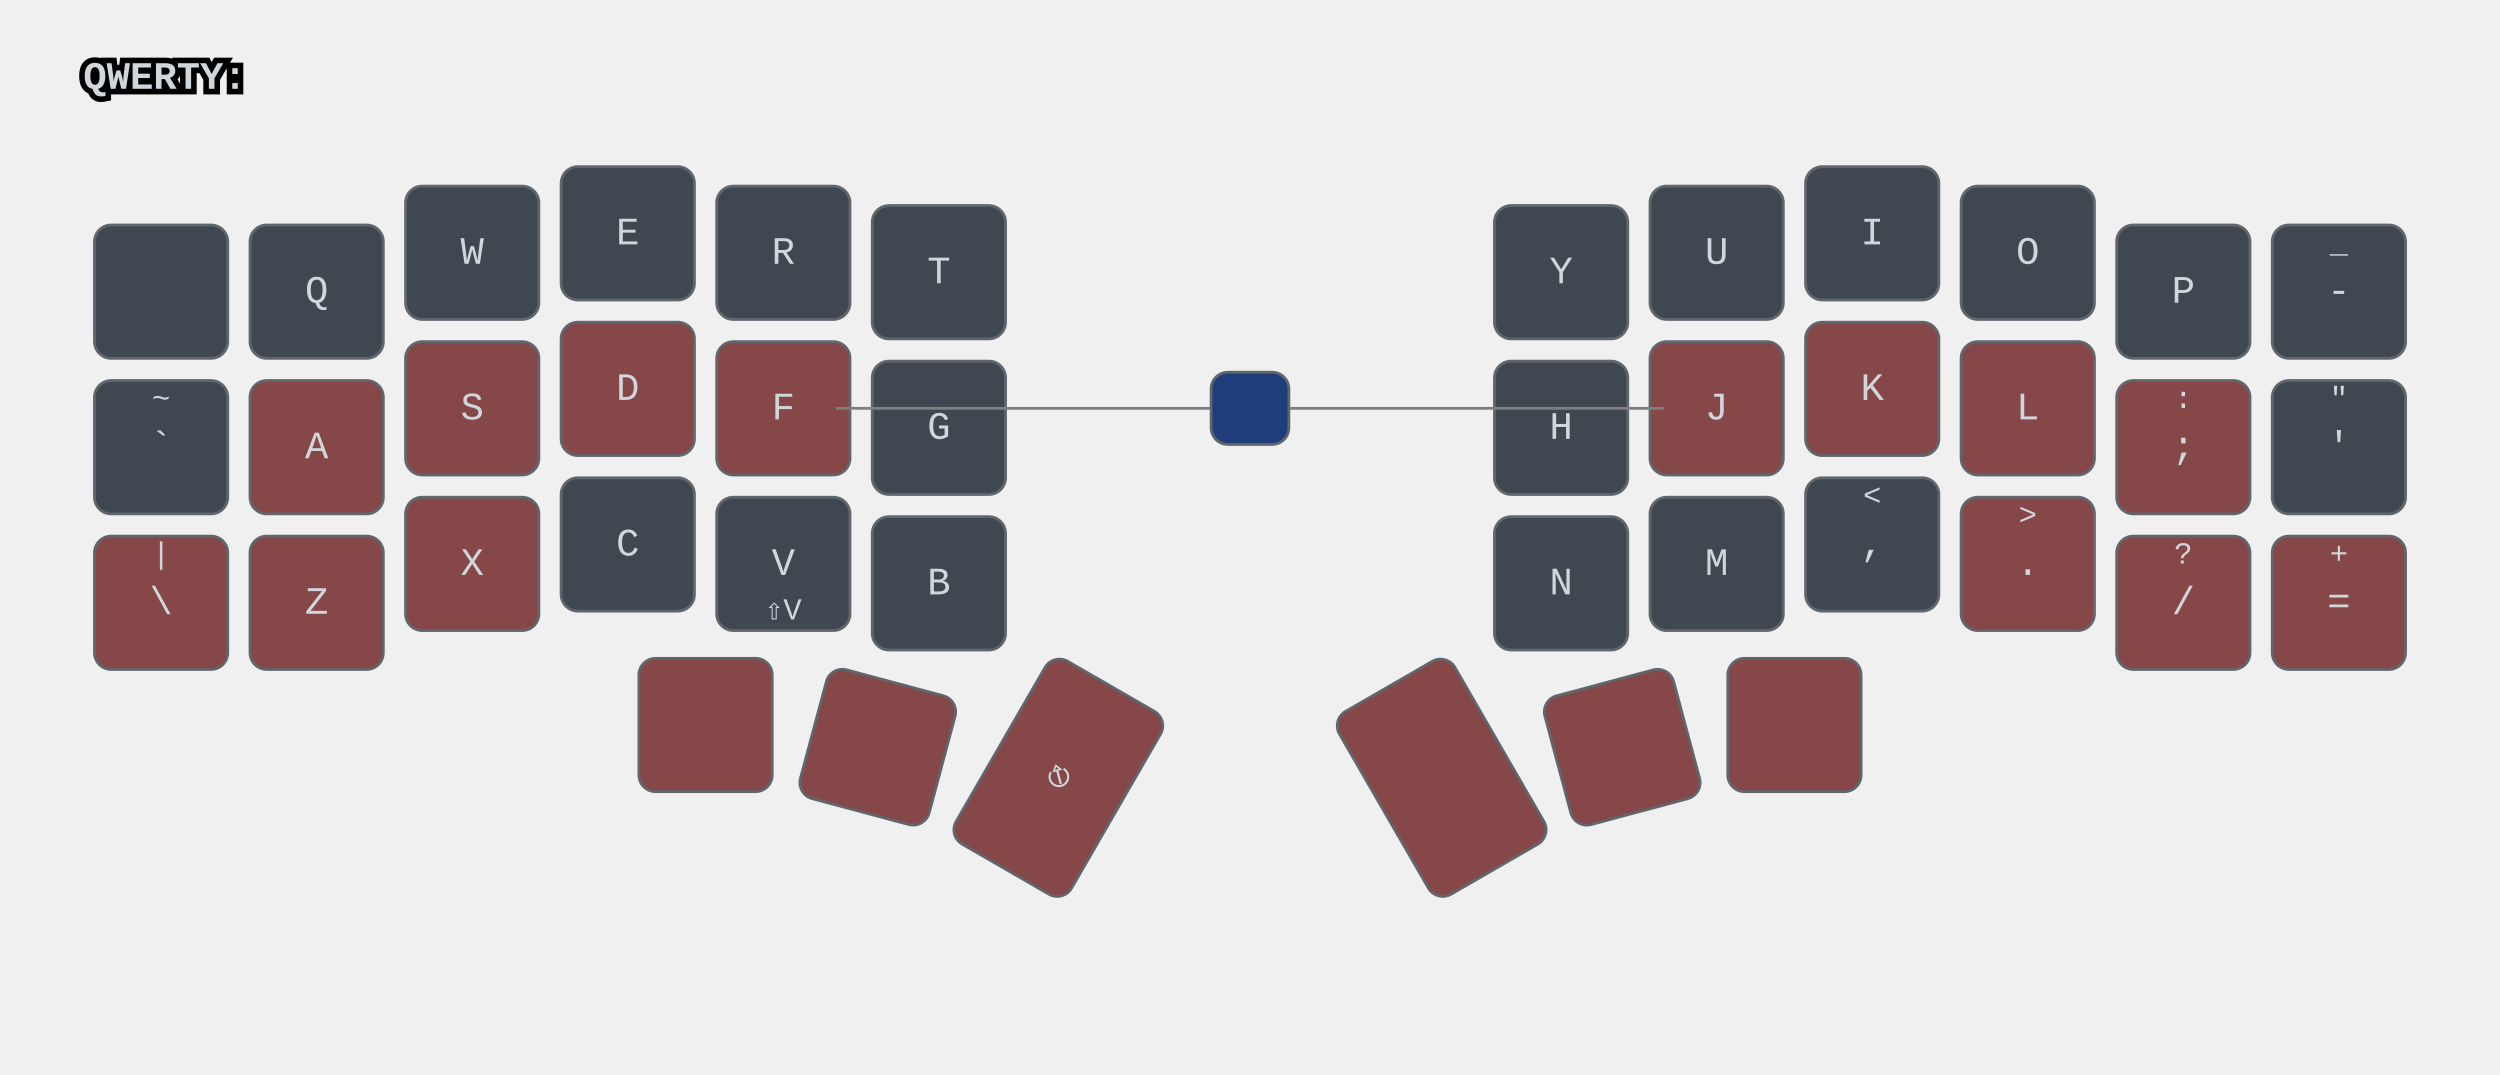
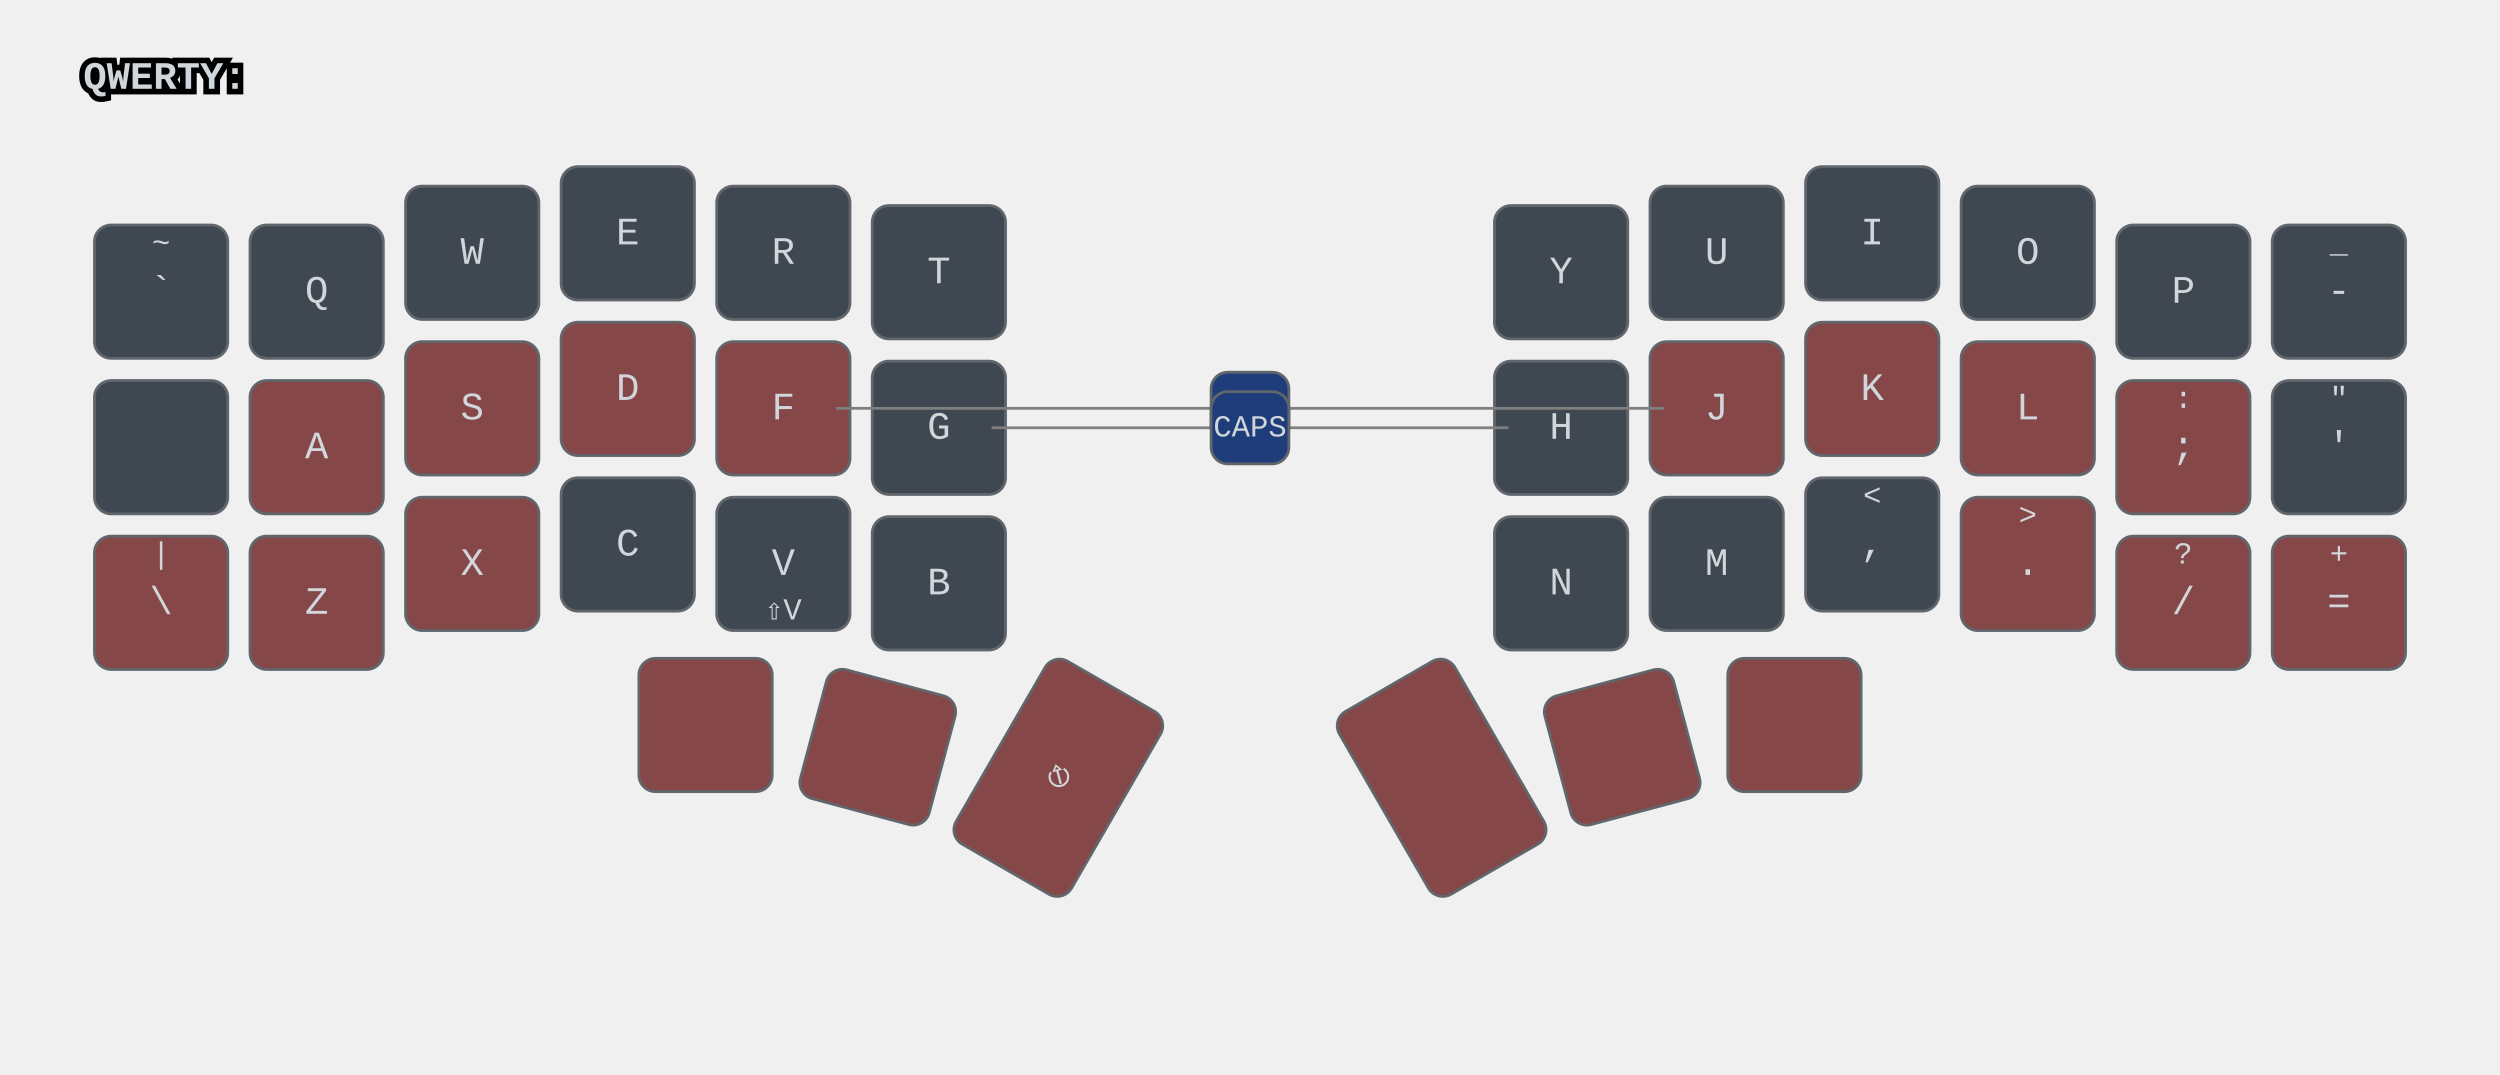
<svg xmlns="http://www.w3.org/2000/svg" xmlns:xlink="http://www.w3.org/1999/xlink" width="900" height="387" viewBox="0 0 900 387" class="keymap">
  <defs>/* start glyphs */
<svg id="mdi:apple-keyboard-caps">
      <svg id="mdi-apple-keyboard-caps" viewBox="0 0 24 24">
        <path d="M15,14V8H17.17L12,2.83L6.83,8H9V14H15M12,0L22,10H17V16H7V10H2L12,0M7,18H17V24H7V18M15,20H9V22H15V20Z" />
      </svg>
    </svg>
    <svg id="mdi:apple-keyboard-command">
      <svg id="mdi-apple-keyboard-command" viewBox="0 0 24 24">
        <path d="M6,2A4,4 0 0,1 10,6V8H14V6A4,4 0 0,1 18,2A4,4 0 0,1 22,6A4,4 0 0,1 18,10H16V14H18A4,4 0 0,1 22,18A4,4 0 0,1 18,22A4,4 0 0,1 14,18V16H10V18A4,4 0 0,1 6,22A4,4 0 0,1 2,18A4,4 0 0,1 6,14H8V10H6A4,4 0 0,1 2,6A4,4 0 0,1 6,2M16,18A2,2 0 0,0 18,20A2,2 0 0,0 20,18A2,2 0 0,0 18,16H16V18M14,10H10V14H14V10M6,16A2,2 0 0,0 4,18A2,2 0 0,0 6,20A2,2 0 0,0 8,18V16H6M8,6A2,2 0 0,0 6,4A2,2 0 0,0 4,6A2,2 0 0,0 6,8H8V6M18,8A2,2 0 0,0 20,6A2,2 0 0,0 18,4A2,2 0 0,0 16,6V8H18Z" />
      </svg>
    </svg>
    <svg id="mdi:apple-keyboard-control">
      <svg id="mdi-apple-keyboard-control" viewBox="0 0 24 24">
        <path d="M19.78,11.78L18.36,13.19L12,6.83L5.64,13.19L4.22,11.78L12,4L19.78,11.78Z" />
      </svg>
    </svg>
    <svg id="mdi:apple-keyboard-option">
      <svg id="mdi-apple-keyboard-option" viewBox="0 0 24 24">
        <path d="M3,4H9.11L16.15,18H21V20H14.88L7.84,6H3V4M14,4H21V6H14V4Z" />
      </svg>
    </svg>
    <svg id="mdi:apple-keyboard-shift">
      <svg id="mdi-apple-keyboard-shift" viewBox="0 0 24 24">
        <path d="M15,18V12H17.17L12,6.83L6.83,12H9V18H15M12,4L22,14H17V20H7V14H2L12,4Z" />
      </svg>
    </svg>
    <svg id="mdi:backspace">
      <svg id="mdi-backspace" viewBox="0 0 24 24">
        <path d="M22,3H7C6.31,3 5.77,3.35 5.41,3.88L0,12L5.41,20.11C5.77,20.64 6.31,21 7,21H22A2,2 0 0,0 24,19V5A2,2 0 0,0 22,3M19,15.59L17.59,17L14,13.41L10.41,17L9,15.59L12.59,12L9,8.41L10.41,7L14,10.59L17.59,7L19,8.41L15.41,12" />
      </svg>
    </svg>
    <svg id="mdi:backspace-reverse">
      <svg id="mdi-backspace-reverse" viewBox="0 0 24 24">
        <path d="M2,21H17C17.7,21 18.2,20.6 18.6,20.1L24,12L18.6,3.9C18.2,3.4 17.7,3 17,3H2A2,2 0 0,0 0,5V19A2,2 0 0,0 2,21M5,8.4L6.4,7L10,10.6L13.6,7L15,8.4L11.4,12L15,15.6L13.6,17L10,13.4L6.4,17L5,15.6L8.6,12" />
      </svg>
    </svg>
    <svg id="mdi:bluetooth-connect">
      <svg id="mdi-bluetooth-connect" viewBox="0 0 24 24">
        <path d="M19,10L17,12L19,14L21,12M14.88,16.29L13,18.17V14.41M13,5.83L14.88,7.71L13,9.58M17.71,7.71L12,2H11V9.58L6.41,5L5,6.41L10.59,12L5,17.58L6.41,19L11,14.41V22H12L17.71,16.29L13.41,12M7,12L5,10L3,12L5,14L7,12Z" />
      </svg>
    </svg>
    <svg id="mdi:bluetooth-off">
      <svg id="mdi-bluetooth-off" viewBox="0 0 24 24">
        <path d="M13,5.83L14.88,7.71L13.28,9.31L14.69,10.72L17.71,7.7L12,2H11V7.03L13,9.03M5.41,4L4,5.41L10.59,12L5,17.59L6.41,19L11,14.41V22H12L16.29,17.71L18.59,20L20,18.59M13,18.17V14.41L14.88,16.29" />
      </svg>
    </svg>
    <svg id="mdi:brightness-5">
      <svg id="mdi-brightness-5" viewBox="0 0 24 24">
        <path d="M12,18A6,6 0 0,1 6,12A6,6 0 0,1 12,6A6,6 0 0,1 18,12A6,6 0 0,1 12,18M20,15.31L23.31,12L20,8.69V4H15.31L12,0.69L8.69,4H4V8.69L0.69,12L4,15.31V20H8.69L12,23.31L15.31,20H20V15.31Z" />
      </svg>
    </svg>
    <svg id="mdi:brightness-7">
      <svg id="mdi-brightness-7" viewBox="0 0 24 24">
        <path d="M12,8A4,4 0 0,0 8,12A4,4 0 0,0 12,16A4,4 0 0,0 16,12A4,4 0 0,0 12,8M12,18A6,6 0 0,1 6,12A6,6 0 0,1 12,6A6,6 0 0,1 18,12A6,6 0 0,1 12,18M20,8.69V4H15.31L12,0.69L8.69,4H4V8.69L0.69,12L4,15.31V20H8.69L12,23.31L15.31,20H20V15.31L23.31,12L20,8.69Z" />
      </svg>
    </svg>
    <svg id="mdi:code-block-tags">
      <svg id="mdi-code-block-tags" viewBox="0 0 24 24">
        <path d="M5.59 3.41L7 4.82L3.82 8L7 11.18L5.59 12.6L1 8L5.59 3.41M11.41 3.41L16 8L11.41 12.6L10 11.18L13.18 8L10 4.82L11.41 3.41M22 6V18C22 19.11 21.11 20 20 20H4C2.9 20 2 19.11 2 18V14H4V18H20V6H17.03V4H20C21.11 4 22 4.89 22 6Z" />
      </svg>
    </svg>
    <svg id="mdi:content-copy">
      <svg id="mdi-content-copy" viewBox="0 0 24 24">
        <path d="M19,21H8V7H19M19,5H8A2,2 0 0,0 6,7V21A2,2 0 0,0 8,23H19A2,2 0 0,0 21,21V7A2,2 0 0,0 19,5M16,1H4A2,2 0 0,0 2,3V17H4V3H16V1Z" />
      </svg>
    </svg>
    <svg id="mdi:content-cut">
      <svg id="mdi-content-cut" viewBox="0 0 24 24">
        <path d="M19,3L13,9L15,11L22,4V3M12,12.5A0.5,0.5 0 0,1 11.5,12A0.5,0.5 0 0,1 12,11.5A0.5,0.5 0 0,1 12.5,12A0.5,0.5 0 0,1 12,12.5M6,20A2,2 0 0,1 4,18C4,16.89 4.9,16 6,16A2,2 0 0,1 8,18C8,19.11 7.1,20 6,20M6,8A2,2 0 0,1 4,6C4,4.89 4.9,4 6,4A2,2 0 0,1 8,6C8,7.11 7.1,8 6,8M9.64,7.64C9.87,7.14 10,6.59 10,6A4,4 0 0,0 6,2A4,4 0 0,0 2,6A4,4 0 0,0 6,10C6.59,10 7.14,9.87 7.64,9.64L10,12L7.64,14.36C7.14,14.13 6.59,14 6,14A4,4 0 0,0 2,18A4,4 0 0,0 6,22A4,4 0 0,0 10,18C10,17.41 9.87,16.86 9.64,16.36L12,14L19,21H22V20L9.64,7.64Z" />
      </svg>
    </svg>
    <svg id="mdi:content-paste">
      <svg id="mdi-content-paste" viewBox="0 0 24 24">
        <path d="M19,20H5V4H7V7H17V4H19M12,2A1,1 0 0,1 13,3A1,1 0 0,1 12,4A1,1 0 0,1 11,3A1,1 0 0,1 12,2M19,2H14.82C14.4,0.84 13.3,0 12,0C10.7,0 9.6,0.84 9.18,2H5A2,2 0 0,0 3,4V20A2,2 0 0,0 5,22H19A2,2 0 0,0 21,20V4A2,2 0 0,0 19,2Z" />
      </svg>
    </svg>
    <svg id="mdi:dock-window">
      <svg id="mdi-dock-window" viewBox="0 0 24 24">
        <path d="M18 18V20H4A2 2 0 0 1 2 18V8H4V18M22 6V14A2 2 0 0 1 20 16H8A2 2 0 0 1 6 14V6A2 2 0 0 1 8 4H20A2 2 0 0 1 22 6M20 6H8V14H20Z" />
      </svg>
    </svg>
    <svg id="mdi:folder-search-outline">
      <svg id="mdi-folder-search-outline" viewBox="0 0 24 24">
        <path d="M16.5,12C19,12 21,14 21,16.5C21,17.38 20.75,18.21 20.31,18.9L23.39,22L22,23.39L18.88,20.32C18.19,20.75 17.37,21 16.5,21C14,21 12,19 12,16.5C12,14 14,12 16.5,12M16.5,14A2.5,2.5 0 0,0 14,16.5A2.5,2.5 0 0,0 16.5,19A2.5,2.5 0 0,0 19,16.5A2.5,2.5 0 0,0 16.5,14M19,8H3V18H10.17C10.34,18.72 10.63,19.39 11,20H3C1.89,20 1,19.1 1,18V6C1,4.89 1.89,4 3,4H9L11,6H19A2,2 0 0,1 21,8V11.81C20.42,11.26 19.75,10.81 19,10.5V8Z" />
      </svg>
    </svg>
    <svg id="mdi:format-letter-ends-with">
      <svg id="mdi-format-letter-ends-with" viewBox="0 0 24 24">
        <path d="M11.14 4L6.43 16H8.36L9.32 13.43H14.67L15.64 16H17.57L12.86 4M12 6.29L14.03 11.71H9.96M20 14V18H2V20H22V14Z" />
      </svg>
    </svg>
    <svg id="mdi:format-letter-starts-with">
      <svg id="mdi-format-letter-starts-with" viewBox="0 0 24 24">
        <path d="M11.14 4L6.43 16H8.36L9.32 13.43H14.67L15.64 16H17.57L12.86 4M12 6.29L14.03 11.71H9.96M4 18V15H2V20H22V18Z" />
      </svg>
    </svg>
    <svg id="mdi:format-pilcrow-arrow-left">
      <svg id="mdi-format-pilcrow-arrow-left" viewBox="0 0 24 24">
        <path d="M8,17V14L4,18L8,22V19H20V17M10,10V15H12V4H14V15H16V4H18V2H10A4,4 0 0,0 6,6A4,4 0 0,0 10,10Z" />
      </svg>
    </svg>
    <svg id="mdi:format-pilcrow-arrow-right">
      <svg id="mdi-format-pilcrow-arrow-right" viewBox="0 0 24 24">
        <path d="M21,18L17,14V17H5V19H17V22M9,10V15H11V4H13V15H15V4H17V2H9A4,4 0 0,0 5,6A4,4 0 0,0 9,10Z" />
      </svg>
    </svg>
    <svg id="mdi:keyboard-return">
      <svg id="mdi-keyboard-return" viewBox="0 0 24 24">
        <path d="M19,7V11H5.83L9.41,7.41L8,6L2,12L8,18L9.41,16.58L5.83,13H21V7H19Z" />
      </svg>
    </svg>
    <svg id="mdi:keyboard-space">
      <svg id="mdi-keyboard-space" viewBox="0 0 24 24">
        <path d="M3 15H5V19H19V15H21V19C21 20.1 20.1 21 19 21H5C3.9 21 3 20.1 3 19V15Z" />
      </svg>
    </svg>
    <svg id="mdi:keyboard-tab">
      <svg id="mdi-keyboard-tab" viewBox="0 0 24 24">
        <path d="M20,18H22V6H20M11.59,7.41L15.17,11H1V13H15.17L11.59,16.58L13,18L19,12L13,6L11.59,7.41Z" />
      </svg>
    </svg>
    <svg id="mdi:keyboard-variant">
      <svg id="mdi-keyboard-variant" viewBox="0 0 24 24">
        <path d="M6,16H18V18H6V16M6,13V15H2V13H6M7,15V13H10V15H7M11,15V13H13V15H11M14,15V13H17V15H14M18,15V13H22V15H18M2,10H5V12H2V10M19,12V10H22V12H19M18,12H16V10H18V12M8,12H6V10H8V12M12,12H9V10H12V12M15,12H13V10H15V12M2,9V7H4V9H2M5,9V7H7V9H5M8,9V7H10V9H8M11,9V7H13V9H11M14,9V7H16V9H14M17,9V7H22V9H17Z" />
      </svg>
    </svg>
    <svg id="mdi:lightbulb-on-20">
      <svg id="mdi-lightbulb-on-20" viewBox="0 0 24 24">
        <path d="M1 11H4V13H1V11M4.9 3.5L3.5 4.9L5.6 7L7 5.6L4.9 3.5M13 1H11V4H13V1M20 11V13H23V11H20M10 22C10 22.6 10.4 23 11 23H13C13.6 23 14 22.6 14 22V21H10V22M19.1 3.5L17 5.6L18.4 7L20.5 4.9L19.1 3.5M18 12C18 14.2 16.8 16.2 15 17.2V19C15 19.6 14.6 20 14 20H10C9.4 20 9 19.6 9 19V17.2C7.2 16.2 6 14.2 6 12C6 8.7 8.7 6 12 6S18 8.7 18 12M16 12C16 9.79 14.21 8 12 8S8 9.79 8 12 9.79 16 12 16 16 14.21 16 12Z" />
      </svg>
    </svg>
    <svg id="mdi:lightbulb-on-90">
      <svg id="mdi-lightbulb-on-90" viewBox="0 0 24 24">
        <path d="M7 5.6L5.6 7L3.5 4.9L4.9 3.5L7 5.6M10 22C10 22.6 10.4 23 11 23H13C13.6 23 14 22.6 14 22V21H10V22M1 13H4V11H1V13M13 1H11V4H13V1M20 11V13H23V11H20M19.1 3.5L17 5.6L18.4 7L20.5 4.9L19.1 3.5M18 12C18 14.2 16.8 16.2 15 17.2V19C15 19.6 14.6 20 14 20H10C9.4 20 9 19.6 9 19V17.2C7.2 16.2 6 14.2 6 12C6 8.7 8.7 6 12 6S18 8.7 18 12M12 8C11 8 10.09 8.38 9.39 9H14.61C13.91 8.38 13 8 12 8Z" />
      </svg>
    </svg>
    <svg id="mdi:lock-outline">
      <svg id="mdi-lock-outline" viewBox="0 0 24 24">
        <path d="M12,17C10.89,17 10,16.1 10,15C10,13.89 10.89,13 12,13A2,2 0 0,1 14,15A2,2 0 0,1 12,17M18,20V10H6V20H18M18,8A2,2 0 0,1 20,10V20A2,2 0 0,1 18,22H6C4.89,22 4,21.1 4,20V10C4,8.89 4.89,8 6,8H7V6A5,5 0 0,1 12,1A5,5 0 0,1 17,6V8H18M12,3A3,3 0 0,0 9,6V8H15V6A3,3 0 0,0 12,3Z" />
      </svg>
    </svg>
    <svg id="mdi:mouse">
      <svg id="mdi-mouse" viewBox="0 0 24 24">
        <path d="M11,1.07C7.05,1.56 4,4.92 4,9H11M4,15A8,8 0 0,0 12,23A8,8 0 0,0 20,15V11H4M13,1.07V9H20C20,4.92 16.94,1.56 13,1.07Z" />
      </svg>
    </svg>
    <svg id="mdi:mouse-left-click-outline">
      <svg id="mdi-mouse-left-click-outline" viewBox="0 0 24 24">
        <path d="M13 9V1.07C13.7 1.16 14.37 1.33 15 1.59C17.33 2.53 19.11 4.53 19.75 7C19.91 7.64 20 8.31 20 9H13M17.66 7C17.18 5.65 16.23 4.5 15 3.81V7H17.66M6 15V13H18V15C18 16.59 17.37 18.12 16.24 19.24C15.12 20.37 13.59 21 12 21C10.41 21 8.88 20.37 7.76 19.24C6.63 18.12 6 16.59 6 15M4 15C4 17.12 4.84 19.16 6.34 20.66C7.84 22.16 9.88 23 12 23C14.12 23 16.16 22.16 17.66 20.66C19.16 19.16 20 17.12 20 15V11H4V15M11 9V1.07C7.06 1.56 4 4.92 4 9H11Z" />
      </svg>
    </svg>
    <svg id="mdi:mouse-right-click-outline">
      <svg id="mdi-mouse-right-click-outline" viewBox="0 0 24 24">
        <path d="M13 9V1.07C16.94 1.56 20 4.92 20 9H13M11 9V1.07C10.3 1.16 9.63 1.33 9 1.59C6.67 2.53 4.89 4.53 4.25 7C4.09 7.64 4 8.31 4 9H11M6.34 7C6.82 5.65 7.78 4.5 9 3.81V7H6.34M6 15V13H18V15C18 16.59 17.37 18.12 16.24 19.24C15.12 20.37 13.59 21 12 21C10.41 21 8.88 20.37 7.76 19.24C6.63 18.12 6 16.59 6 15M4 15C4 17.12 4.84 19.16 6.34 20.66C7.84 22.16 9.88 23 12 23C14.12 23 16.16 22.16 17.66 20.66C19.16 19.16 20 17.12 20 15V11H4V15Z" />
      </svg>
    </svg>
    <svg id="mdi:numeric-1-box-multiple-outline">
      <svg id="mdi-numeric-1-box-multiple-outline" viewBox="0 0 24 24">
        <path d="M21,17H7V3H21M21,1H7A2,2 0 0,0 5,3V17A2,2 0 0,0 7,19H21A2,2 0 0,0 23,17V3A2,2 0 0,0 21,1M14,15H16V5H12V7H14M3,5H1V21A2,2 0 0,0 3,23H19V21H3V5Z" />
      </svg>
    </svg>
    <svg id="mdi:numeric-2-box-multiple-outline">
      <svg id="mdi-numeric-2-box-multiple-outline" viewBox="0 0 24 24">
        <path d="M17,13H13V11H15A2,2 0 0,0 17,9V7C17,5.89 16.1,5 15,5H11V7H15V9H13A2,2 0 0,0 11,11V15H17M21,17H7V3H21M21,1H7A2,2 0 0,0 5,3V17A2,2 0 0,0 7,19H21A2,2 0 0,0 23,17V3A2,2 0 0,0 21,1M3,5H1V21A2,2 0 0,0 3,23H19V21H3V5Z" />
      </svg>
    </svg>
    <svg id="mdi:numeric-3-box-multiple-outline">
      <svg id="mdi-numeric-3-box-multiple-outline" viewBox="0 0 24 24">
        <path d="M17,13V11.5A1.5,1.5 0 0,0 15.5,10A1.5,1.5 0 0,0 17,8.5V7C17,5.89 16.1,5 15,5H11V7H15V9H13V11H15V13H11V15H15A2,2 0 0,0 17,13M3,5H1V21A2,2 0 0,0 3,23H19V21H3M21,17H7V3H21M21,1H7A2,2 0 0,0 5,3V17A2,2 0 0,0 7,19H21A2,2 0 0,0 23,17V3A2,2 0 0,0 21,1Z" />
      </svg>
    </svg>
    <svg id="mdi:numeric-4-box-multiple-outline">
      <svg id="mdi-numeric-4-box-multiple-outline" viewBox="0 0 24 24">
        <path d="M21,17H7V3H21M21,1H7A2,2 0 0,0 5,3V17A2,2 0 0,0 7,19H21A2,2 0 0,0 23,17V3A2,2 0 0,0 21,1M15,15H17V5H15V9H13V5H11V11H15M3,5H1V21A2,2 0 0,0 3,23H19V21H3V5Z" />
      </svg>
    </svg>
    <svg id="mdi:numeric-5-box-multiple-outline">
      <svg id="mdi-numeric-5-box-multiple-outline" viewBox="0 0 24 24">
        <path d="M17,13V11C17,9.89 16.1,9 15,9H13V7H17V5H11V11H15V13H11V15H15A2,2 0 0,0 17,13M3,5H1V21A2,2 0 0,0 3,23H19V21H3M21,17H7V3H21M21,1H7A2,2 0 0,0 5,3V17A2,2 0 0,0 7,19H21A2,2 0 0,0 23,17V3A2,2 0 0,0 21,1Z" />
      </svg>
    </svg>
    <svg id="mdi:numeric-6-box-multiple-outline">
      <svg id="mdi-numeric-6-box-multiple-outline" viewBox="0 0 24 24">
        <path d="M13,11H15V13H13M13,15H15A2,2 0 0,0 17,13V11C17,9.89 16.1,9 15,9H13V7H17V5H13A2,2 0 0,0 11,7V13C11,14.11 11.9,15 13,15M21,17H7V3H21M21,1H7A2,2 0 0,0 5,3V17A2,2 0 0,0 7,19H21A2,2 0 0,0 23,17V3A2,2 0 0,0 21,1M3,5H1V21A2,2 0 0,0 3,23H19V21H3V5Z" />
      </svg>
    </svg>
    <svg id="mdi:numeric-7-box-multiple-outline">
      <svg id="mdi-numeric-7-box-multiple-outline" viewBox="0 0 24 24">
        <path d="M13,15L17,7V5H11V7H15L11,15M21,17H7V3H21M21,1H7A2,2 0 0,0 5,3V17A2,2 0 0,0 7,19H21A2,2 0 0,0 23,17V3A2,2 0 0,0 21,1M3,5H1V21A2,2 0 0,0 3,23H19V21H3V5Z" />
      </svg>
    </svg>
    <svg id="mdi:numeric-8-box-multiple-outline">
      <svg id="mdi-numeric-8-box-multiple-outline" viewBox="0 0 24 24">
        <path d="M13,11H15V13H13M13,7H15V9H13M13,15H15A2,2 0 0,0 17,13V11.5A1.5,1.5 0 0,0 15.5,10A1.5,1.5 0 0,0 17,8.5V7C17,5.89 16.1,5 15,5H13A2,2 0 0,0 11,7V8.5A1.5,1.5 0 0,0 12.5,10A1.5,1.5 0 0,0 11,11.5V13C11,14.11 11.9,15 13,15M21,17H7V3H21M21,1H7A2,2 0 0,0 5,3V17A2,2 0 0,0 7,19H21A2,2 0 0,0 23,17V3A2,2 0 0,0 21,1M3,5H1V21A2,2 0 0,0 3,23H19V21H3V5Z" />
      </svg>
    </svg>
    <svg id="mdi:palette-outline">
      <svg id="mdi-palette-outline" viewBox="0 0 24 24">
        <path d="M12,22A10,10 0 0,1 2,12A10,10 0 0,1 12,2C17.5,2 22,6 22,11A6,6 0 0,1 16,17H14.2C13.9,17 13.7,17.2 13.7,17.5C13.7,17.6 13.8,17.7 13.8,17.8C14.2,18.3 14.4,18.9 14.4,19.5C14.5,20.9 13.4,22 12,22M12,4A8,8 0 0,0 4,12A8,8 0 0,0 12,20C12.3,20 12.5,19.8 12.5,19.5C12.5,19.3 12.4,19.2 12.4,19.1C12,18.6 11.8,18.1 11.8,17.5C11.8,16.1 12.9,15 14.3,15H16A4,4 0 0,0 20,11C20,7.1 16.4,4 12,4M6.5,10C7.3,10 8,10.7 8,11.5C8,12.3 7.3,13 6.5,13C5.7,13 5,12.3 5,11.5C5,10.7 5.7,10 6.5,10M9.5,6C10.3,6 11,6.7 11,7.5C11,8.3 10.3,9 9.5,9C8.7,9 8,8.3 8,7.5C8,6.7 8.7,6 9.5,6M14.5,6C15.3,6 16,6.7 16,7.5C16,8.3 15.3,9 14.5,9C13.7,9 13,8.3 13,7.5C13,6.7 13.7,6 14.5,6M17.5,10C18.3,10 19,10.7 19,11.5C19,12.3 18.3,13 17.5,13C16.7,13 16,12.3 16,11.5C16,10.7 16.7,10 17.5,10Z" />
      </svg>
    </svg>
    <svg id="mdi:play-pause">
      <svg id="mdi-play-pause" viewBox="0 0 24 24">
        <path d="M3,5V19L11,12M13,19H16V5H13M18,5V19H21V5" />
      </svg>
    </svg>
    <svg id="mdi:power">
      <svg id="mdi-power" viewBox="0 0 24 24">
        <path d="M16.56,5.44L15.11,6.89C16.84,7.94 18,9.83 18,12A6,6 0 0,1 12,18A6,6 0 0,1 6,12C6,9.83 7.16,7.94 8.88,6.88L7.44,5.44C5.36,6.88 4,9.28 4,12A8,8 0 0,0 12,20A8,8 0 0,0 20,12C20,9.28 18.64,6.88 16.56,5.44M13,3H11V13H13" />
      </svg>
    </svg>
    <svg id="mdi:power-plug-outline">
      <svg id="mdi-power-plug-outline" viewBox="0 0 24 24">
        <path d="M16 7V3H14V7H10V3H8V7C7 7 6 8 6 9V14.5L9.5 18V21H14.5V18L18 14.5V9C18 8 17 7 16 7M16 13.67L13.09 16.59L12.67 17H11.33L10.92 16.59L8 13.67V9.09C8 9.06 8.06 9 8.09 9H15.92C15.95 9 16 9.06 16 9.09V13.67Z" />
      </svg>
    </svg>
    <svg id="mdi:redo">
      <svg id="mdi-redo" viewBox="0 0 24 24">
        <path d="M18.4,10.6C16.55,9 14.15,8 11.5,8C6.85,8 2.92,11.03 1.54,15.22L3.9,16C4.95,12.81 7.95,10.5 11.5,10.5C13.45,10.5 15.23,11.22 16.62,12.38L13,16H22V7L18.4,10.6Z" />
      </svg>
    </svg>
    <svg id="mdi:restart">
      <svg id="mdi-restart" viewBox="0 0 24 24">
        <path d="M12,4C14.1,4 16.1,4.8 17.6,6.3C20.7,9.4 20.7,14.5 17.6,17.6C15.8,19.5 13.3,20.2 10.9,19.9L11.4,17.9C13.1,18.1 14.9,17.5 16.2,16.2C18.5,13.9 18.5,10.1 16.2,7.7C15.1,6.6 13.5,6 12,6V10.6L7,5.6L12,0.6V4M6.3,17.6C3.7,15 3.3,11 5.1,7.9L6.6,9.4C5.5,11.6 5.9,14.4 7.8,16.2C8.3,16.7 8.9,17.1 9.6,17.4L9,19.4C8,19 7.1,18.4 6.3,17.6Z" />
      </svg>
    </svg>
    <svg id="mdi:skip-backward">
      <svg id="mdi-skip-backward" viewBox="0 0 24 24">
        <path d="M20,5V19L13,12M6,5V19H4V5M13,5V19L6,12" />
      </svg>
    </svg>
    <svg id="mdi:skip-forward">
      <svg id="mdi-skip-forward" viewBox="0 0 24 24">
        <path d="M4,5V19L11,12M18,5V19H20V5M11,5V19L18,12" />
      </svg>
    </svg>
    <svg id="mdi:stop">
      <svg id="mdi-stop" viewBox="0 0 24 24">
        <path d="M18,18H6V6H18V18Z" />
      </svg>
    </svg>
    <svg id="mdi:undo">
      <svg id="mdi-undo" viewBox="0 0 24 24">
        <path d="M12.5,8C9.85,8 7.45,9 5.6,10.6L2,7V16H11L7.38,12.38C8.77,11.22 10.54,10.5 12.5,10.5C16.04,10.5 19.05,12.81 20.1,16L22.47,15.22C21.08,11.03 17.15,8 12.5,8Z" />
      </svg>
    </svg>
    <svg id="mdi:unfold-more-horizontal">
      <svg id="mdi-unfold-more-horizontal" viewBox="0 0 24 24">
        <path d="M12,18.17L8.83,15L7.42,16.41L12,21L16.59,16.41L15.17,15M12,5.83L15.17,9L16.58,7.59L12,3L7.41,7.59L8.83,9L12,5.83Z" />
      </svg>
    </svg>
    <svg id="mdi:unfold-more-vertical">
      <svg id="mdi-unfold-more-vertical" viewBox="0 0 24 24">
        <path d="M18.17,12L15,8.83L16.41,7.41L21,12L16.41,16.58L15,15.17L18.17,12M5.83,12L9,15.17L7.59,16.59L3,12L7.59,7.42L9,8.83L5.83,12Z" />
      </svg>
    </svg>
    <svg id="mdi:usb">
      <svg id="mdi-usb" viewBox="0 0 24 24">
        <path d="M15,7V11H16V13H13V5H15L12,1L9,5H11V13H8V10.93C8.7,10.56 9.2,9.85 9.2,9C9.2,7.78 8.21,6.8 7,6.8C5.78,6.8 4.8,7.78 4.8,9C4.8,9.85 5.3,10.56 6,10.93V13A2,2 0 0,0 8,15H11V18.05C10.29,18.41 9.8,19.15 9.8,20A2.2,2.2 0 0,0 12,22.2A2.2,2.2 0 0,0 14.2,20C14.2,19.15 13.71,18.41 13,18.05V15H16A2,2 0 0,0 18,13V11H19V7H15Z" />
      </svg>
    </svg>
    <svg id="mdi:view-dashboard-outline">
      <svg id="mdi-view-dashboard-outline" viewBox="0 0 24 24">
        <path d="M19,5V7H15V5H19M9,5V11H5V5H9M19,13V19H15V13H19M9,17V19H5V17H9M21,3H13V9H21V3M11,3H3V13H11V3M21,11H13V21H21V11M11,15H3V21H11V15Z" />
      </svg>
    </svg>
    <svg id="mdi:volume-minus">
      <svg id="mdi-volume-minus" viewBox="0 0 24 24">
        <path d="M3,9H7L12,4V20L7,15H3V9M14,11H22V13H14V11Z" />
      </svg>
    </svg>
    <svg id="mdi:volume-off">
      <svg id="mdi-volume-off" viewBox="0 0 24 24">
        <path d="M12,4L9.91,6.09L12,8.18M4.27,3L3,4.27L7.73,9H3V15H7L12,20V13.27L16.25,17.53C15.58,18.04 14.83,18.46 14,18.7V20.77C15.38,20.45 16.63,19.82 17.68,18.96L19.73,21L21,19.73L12,10.73M19,12C19,12.94 18.8,13.82 18.46,14.64L19.97,16.15C20.62,14.91 21,13.5 21,12C21,7.72 18,4.14 14,3.23V5.29C16.89,6.15 19,8.83 19,12M16.5,12C16.5,10.23 15.5,8.71 14,7.97V10.18L16.45,12.63C16.5,12.43 16.5,12.21 16.5,12Z" />
      </svg>
    </svg>
    <svg id="mdi:volume-plus">
      <svg id="mdi-volume-plus" viewBox="0 0 24 24">
        <path d="M3,9H7L12,4V20L7,15H3V9M14,11H17V8H19V11H22V13H19V16H17V13H14V11Z" />
      </svg>
    </svg>
    <svg id="mdi:web">
      <svg id="mdi-web" viewBox="0 0 24 24">
        <path d="M16.36,14C16.44,13.34 16.5,12.68 16.5,12C16.5,11.32 16.44,10.66 16.36,10H19.74C19.9,10.64 20,11.31 20,12C20,12.69 19.9,13.36 19.74,14M14.59,19.56C15.19,18.45 15.65,17.25 15.97,16H18.92C17.96,17.65 16.43,18.93 14.59,19.56M14.34,14H9.66C9.56,13.34 9.5,12.68 9.5,12C9.5,11.32 9.56,10.65 9.66,10H14.34C14.43,10.65 14.5,11.32 14.5,12C14.5,12.68 14.43,13.34 14.34,14M12,19.96C11.17,18.76 10.5,17.43 10.09,16H13.91C13.5,17.43 12.83,18.76 12,19.96M8,8H5.08C6.03,6.34 7.57,5.06 9.4,4.44C8.8,5.55 8.35,6.75 8,8M5.08,16H8C8.35,17.25 8.8,18.45 9.4,19.56C7.57,18.93 6.03,17.65 5.08,16M4.26,14C4.1,13.36 4,12.69 4,12C4,11.31 4.1,10.64 4.26,10H7.64C7.56,10.66 7.5,11.32 7.5,12C7.5,12.68 7.56,13.34 7.64,14M12,4.03C12.83,5.23 13.5,6.57 13.91,8H10.09C10.5,6.57 11.17,5.23 12,4.03M18.92,8H15.97C15.65,6.75 15.19,5.55 14.59,4.44C16.43,5.07 17.96,6.34 18.92,8M12,2C6.47,2 2,6.5 2,12A10,10 0 0,0 12,22A10,10 0 0,0 22,12A10,10 0 0,0 12,2Z" />
      </svg>
    </svg>
    <svg id="mdi:window-maximize">
      <svg id="mdi-window-maximize" viewBox="0 0 24 24">
        <path d="M4,4H20V20H4V4M6,8V18H18V8H6Z" />
      </svg>
    </svg>
    <svg id="mdi:window-restore">
      <svg id="mdi-window-restore" viewBox="0 0 24 24">
        <path d="M4,8H8V4H20V16H16V20H4V8M16,8V14H18V6H10V8H16M6,12V18H14V12H6Z" />
      </svg>
    </svg>
  </defs>/* end glyphs */
<style>/* inherit to force styles through use tags */
svg path {
    fill: inherit;
}

/* font and background color specifications */
svg.keymap {
    font-family: SFMono-Regular,Consolas,Liberation Mono,Menlo,monospace;
    font-size: 14px;
    font-kerning: normal;
    text-rendering: optimizeLegibility;
    fill: #24292e;
}

/* default key styling */
rect.key {
    fill: #f6f8fa;
}

rect.key, rect.combo {
    stroke: #c9cccf;
    stroke-width: 1;
}

/* default key side styling, only used is draw_key_sides is set */
rect.side {
    filter: brightness(90%);
}

/* color accent for combo boxes */
rect.combo, rect.combo-separate {
    fill: #cdf;
}

/* color accent for held keys */
rect.held, rect.combo.held {
    fill: #fdd;
}

/* color accent for ghost (optional) keys */
rect.ghost, rect.combo.ghost {
    stroke-dasharray: 4, 4;
    stroke-width: 2;
}

text {
    text-anchor: middle;
    dominant-baseline: middle;
}

/* styling for layer labels */
text.label {
    font-weight: bold;
    text-anchor: start;
    stroke: white;
    stroke-width: 4;
    paint-order: stroke;
}

/* styling for optional footer */
text.footer {
    text-anchor: end;
    dominant-baseline: auto;
    stroke: white;
    stroke-width: 4;
    paint-order: stroke;
}

- /* styling for combo tap, and key hold/shifted label text */
- text.combo, text.hold, text.shifted {
+ /* styling for combo tap, and key non-tap label text */
+ text.combo, text.hold, text.shifted, text.left, text.right, text.tl, text.tr, text.bl, text.br {
    font-size: 11px;
}

- text.hold {
+ text.hold, text.bl, text.br {
    text-anchor: middle;
    dominant-baseline: auto;
}

- text.shifted {
+ text.shifted, text.tl, text.tr {
    text-anchor: middle;
    dominant-baseline: hanging;
}

+ text.left, text.tl, text.bl {
+     text-anchor: start;
+ }
+ 
+ text.right, text.tr, text.br {
+     text-anchor: end;
+ }
+ 
+ text.layer-activator {
+     text-decoration: underline;
+ }
+ 
/* styling for hold/shifted label text in combo box */
- text.combo.hold, text.combo.shifted {
+ text.combo.hold, text.combo.shifted, text.combo.left, text.combo.right {
    font-size: 8px;
}

/* lighter symbol for transparent keys */
text.trans {
    fill: #7b7e81;
}

/* styling for combo dendrons */
path.combo {
    stroke-width: 1;
    stroke: gray;
    fill: none;
}

/* Start Tabler Icons Cleanup */
/* cannot use height/width with glyphs */
.icon-tabler &gt; path {
    fill: inherit;
    stroke: inherit;
    stroke-width: 2;
}
/* hide tabler's default box */
.icon-tabler &gt; path[stroke="none"][fill="none"] {
    visibility: hidden;
}
/* End Tabler Icons Cleanup */

svg.keymap { fill: #d1d6db; }
rect.key { fill: #3f4750; }
rect.key, rect.combo { stroke: #60666c; }
rect.combo, rect.combo-separate { fill: #1f3d7a; }
rect.held, rect.combo.held { fill: #854747; }
text.label, text.footer { stroke: black; }
text.trans { fill: #7e8184; }
path.combo { stroke: #7f7f7f; }

rect.ghost { fill: #7b7e81; }
</style>
  <g transform="translate(30, 0)" class="layer-QWERTY">
-     <text x="0" y="28" class="label">QWERTY:</text>
+     <text x="0" y="28" class="label" id="QWERTY">QWERTY:</text>
    <g transform="translate(0, 56)">
      <g transform="translate(28, 49)" class="key keypos-0">
        <rect rx="6" ry="6" x="-24" y="-24" width="48" height="48" class="key" />
-         <use href="#mdi:keyboard-tab" xlink:href="#mdi:keyboard-tab" x="-7" y="-7" height="14" width="14.0" class="key tap glyph mdi:keyboard-tab" />
+         <text x="0" y="0" class="key tap">`</text>
+         <text x="0" y="-20" class="key shifted">~</text>
      </g>
      <g transform="translate(84, 49)" class="key keypos-1">
        <rect rx="6" ry="6" x="-24" y="-24" width="48" height="48" class="key" />
        <text x="0" y="0" class="key tap">Q</text>
      </g>
      <g transform="translate(140, 35)" class="key keypos-2">
        <rect rx="6" ry="6" x="-24" y="-24" width="48" height="48" class="key" />
        <text x="0" y="0" class="key tap">W</text>
      </g>
      <g transform="translate(196, 28)" class="key keypos-3">
        <rect rx="6" ry="6" x="-24" y="-24" width="48" height="48" class="key" />
        <text x="0" y="0" class="key tap">E</text>
      </g>
      <g transform="translate(252, 35)" class="key keypos-4">
        <rect rx="6" ry="6" x="-24" y="-24" width="48" height="48" class="key" />
        <text x="0" y="0" class="key tap">R</text>
      </g>
      <g transform="translate(308, 42)" class="key keypos-5">
        <rect rx="6" ry="6" x="-24" y="-24" width="48" height="48" class="key" />
        <text x="0" y="0" class="key tap">T</text>
      </g>
      <g transform="translate(532, 42)" class="key keypos-6">
        <rect rx="6" ry="6" x="-24" y="-24" width="48" height="48" class="key" />
        <text x="0" y="0" class="key tap">Y</text>
      </g>
      <g transform="translate(588, 35)" class="key keypos-7">
        <rect rx="6" ry="6" x="-24" y="-24" width="48" height="48" class="key" />
        <text x="0" y="0" class="key tap">U</text>
      </g>
      <g transform="translate(644, 28)" class="key keypos-8">
        <rect rx="6" ry="6" x="-24" y="-24" width="48" height="48" class="key" />
        <text x="0" y="0" class="key tap">I</text>
      </g>
      <g transform="translate(700, 35)" class="key keypos-9">
        <rect rx="6" ry="6" x="-24" y="-24" width="48" height="48" class="key" />
        <text x="0" y="0" class="key tap">O</text>
      </g>
      <g transform="translate(756, 49)" class="key keypos-10">
        <rect rx="6" ry="6" x="-24" y="-24" width="48" height="48" class="key" />
        <text x="0" y="0" class="key tap">P</text>
      </g>
      <g transform="translate(812, 49)" class="key keypos-11">
        <rect rx="6" ry="6" x="-24" y="-24" width="48" height="48" class="key" />
        <text x="0" y="0" class="key tap">-</text>
        <text x="0" y="-20" class="key shifted">_</text>
      </g>
      <g transform="translate(28, 105)" class="key keypos-12">
        <rect rx="6" ry="6" x="-24" y="-24" width="48" height="48" class="key" />
-         <text x="0" y="0" class="key tap">`</text>
-         <text x="0" y="-20" class="key shifted">~</text>
+         <use href="#mdi:keyboard-tab" xlink:href="#mdi:keyboard-tab" x="-7" y="-7" height="14" width="14.0" class="key tap glyph mdi:keyboard-tab" />
      </g>
      <g transform="translate(84, 105)" class="key held keypos-13">
        <rect rx="6" ry="6" x="-24" y="-24" width="48" height="48" class="key held" />
        <text x="0" y="0" class="key held tap">A</text>
        <use href="#mdi:apple-keyboard-control" xlink:href="#mdi:apple-keyboard-control" x="-6" y="8" height="12" width="12.0" class="key held hold glyph mdi:apple-keyboard-control" />
      </g>
      <g transform="translate(140, 91)" class="key held keypos-14">
        <rect rx="6" ry="6" x="-24" y="-24" width="48" height="48" class="key held" />
        <text x="0" y="0" class="key held tap">S</text>
        <use href="#mdi:apple-keyboard-option" xlink:href="#mdi:apple-keyboard-option" x="-6" y="8" height="12" width="12.0" class="key held hold glyph mdi:apple-keyboard-option" />
      </g>
      <g transform="translate(196, 84)" class="key held keypos-15">
        <rect rx="6" ry="6" x="-24" y="-24" width="48" height="48" class="key held" />
        <text x="0" y="0" class="key held tap">D</text>
        <use href="#mdi:apple-keyboard-command" xlink:href="#mdi:apple-keyboard-command" x="-6" y="8" height="12" width="12.0" class="key held hold glyph mdi:apple-keyboard-command" />
      </g>
      <g transform="translate(252, 91)" class="key held keypos-16">
        <rect rx="6" ry="6" x="-24" y="-24" width="48" height="48" class="key held" />
        <text x="0" y="0" class="key held tap">F</text>
        <use href="#mdi:apple-keyboard-shift" xlink:href="#mdi:apple-keyboard-shift" x="-6" y="8" height="12" width="12.0" class="key held hold glyph mdi:apple-keyboard-shift" />
      </g>
      <g transform="translate(308, 98)" class="key keypos-17">
        <rect rx="6" ry="6" x="-24" y="-24" width="48" height="48" class="key" />
        <text x="0" y="0" class="key tap">G</text>
      </g>
      <g transform="translate(532, 98)" class="key keypos-18">
        <rect rx="6" ry="6" x="-24" y="-24" width="48" height="48" class="key" />
        <text x="0" y="0" class="key tap">H</text>
      </g>
      <g transform="translate(588, 91)" class="key held keypos-19">
        <rect rx="6" ry="6" x="-24" y="-24" width="48" height="48" class="key held" />
        <text x="0" y="0" class="key held tap">J</text>
        <use href="#mdi:apple-keyboard-shift" xlink:href="#mdi:apple-keyboard-shift" x="-6" y="8" height="12" width="12.0" class="key held hold glyph mdi:apple-keyboard-shift" />
      </g>
      <g transform="translate(644, 84)" class="key held keypos-20">
        <rect rx="6" ry="6" x="-24" y="-24" width="48" height="48" class="key held" />
        <text x="0" y="0" class="key held tap">K</text>
        <use href="#mdi:apple-keyboard-command" xlink:href="#mdi:apple-keyboard-command" x="-6" y="8" height="12" width="12.0" class="key held hold glyph mdi:apple-keyboard-command" />
      </g>
      <g transform="translate(700, 91)" class="key held keypos-21">
        <rect rx="6" ry="6" x="-24" y="-24" width="48" height="48" class="key held" />
        <text x="0" y="0" class="key held tap">L</text>
        <use href="#mdi:apple-keyboard-option" xlink:href="#mdi:apple-keyboard-option" x="-6" y="8" height="12" width="12.0" class="key held hold glyph mdi:apple-keyboard-option" />
      </g>
      <g transform="translate(756, 105)" class="key held keypos-22">
        <rect rx="6" ry="6" x="-24" y="-24" width="48" height="48" class="key held" />
        <text x="0" y="0" class="key held tap">;</text>
        <use href="#mdi:apple-keyboard-control" xlink:href="#mdi:apple-keyboard-control" x="-6" y="8" height="12" width="12.0" class="key held hold glyph mdi:apple-keyboard-control" />
        <text x="0" y="-20" class="key held shifted">:</text>
      </g>
      <g transform="translate(812, 105)" class="key keypos-23">
        <rect rx="6" ry="6" x="-24" y="-24" width="48" height="48" class="key" />
        <text x="0" y="0" class="key tap">'</text>
        <text x="0" y="-20" class="key shifted">"</text>
      </g>
      <g transform="translate(28, 161)" class="key held keypos-24">
        <rect rx="6" ry="6" x="-24" y="-24" width="48" height="48" class="key held" />
        <text x="0" y="0" class="key held tap">\</text>
        <use href="#mdi:web" xlink:href="#mdi:web" x="-6" y="8" height="12" width="12.0" class="key held hold glyph mdi:web" />
        <text x="0" y="-20" class="key held shifted">|</text>
      </g>
      <g transform="translate(84, 161)" class="key held keypos-25">
        <rect rx="6" ry="6" x="-24" y="-24" width="48" height="48" class="key held" />
        <text x="0" y="0" class="key held tap">Z</text>
        <use href="#mdi:numeric-7-box-multiple-outline" xlink:href="#mdi:numeric-7-box-multiple-outline" x="-6" y="8" height="12" width="12.0" class="key held hold glyph mdi:numeric-7-box-multiple-outline" />
      </g>
      <g transform="translate(140, 147)" class="key held keypos-26">
        <rect rx="6" ry="6" x="-24" y="-24" width="48" height="48" class="key held" />
        <text x="0" y="0" class="key held tap">X</text>
        <use href="#mdi:numeric-5-box-multiple-outline" xlink:href="#mdi:numeric-5-box-multiple-outline" x="-6" y="8" height="12" width="12.0" class="key held hold glyph mdi:numeric-5-box-multiple-outline" />
      </g>
      <g transform="translate(196, 140)" class="key keypos-27">
        <rect rx="6" ry="6" x="-24" y="-24" width="48" height="48" class="key" />
        <text x="0" y="0" class="key tap">C</text>
      </g>
      <g transform="translate(252, 147)" class="key keypos-28">
        <rect rx="6" ry="6" x="-24" y="-24" width="48" height="48" class="key" />
        <text x="0" y="0" class="key tap">V</text>
        <text x="0" y="20" class="key hold">⇧V</text>
      </g>
      <g transform="translate(308, 154)" class="key keypos-29">
        <rect rx="6" ry="6" x="-24" y="-24" width="48" height="48" class="key" />
        <text x="0" y="0" class="key tap">B</text>
      </g>
      <g transform="translate(532, 154)" class="key keypos-30">
        <rect rx="6" ry="6" x="-24" y="-24" width="48" height="48" class="key" />
        <text x="0" y="0" class="key tap">N</text>
      </g>
      <g transform="translate(588, 147)" class="key keypos-31">
        <rect rx="6" ry="6" x="-24" y="-24" width="48" height="48" class="key" />
        <text x="0" y="0" class="key tap">M</text>
      </g>
      <g transform="translate(644, 140)" class="key keypos-32">
        <rect rx="6" ry="6" x="-24" y="-24" width="48" height="48" class="key" />
        <text x="0" y="0" class="key tap">,</text>
        <text x="0" y="-20" class="key shifted">&lt;</text>
      </g>
      <g transform="translate(700, 147)" class="key held keypos-33">
        <rect rx="6" ry="6" x="-24" y="-24" width="48" height="48" class="key held" />
        <text x="0" y="0" class="key held tap">.</text>
        <use href="#mdi:numeric-6-box-multiple-outline" xlink:href="#mdi:numeric-6-box-multiple-outline" x="-6" y="8" height="12" width="12.0" class="key held hold glyph mdi:numeric-6-box-multiple-outline" />
        <text x="0" y="-20" class="key held shifted">&gt;</text>
      </g>
      <g transform="translate(756, 161)" class="key held keypos-34">
        <rect rx="6" ry="6" x="-24" y="-24" width="48" height="48" class="key held" />
        <text x="0" y="0" class="key held tap">/</text>
        <use href="#mdi:numeric-7-box-multiple-outline" xlink:href="#mdi:numeric-7-box-multiple-outline" x="-6" y="8" height="12" width="12.0" class="key held hold glyph mdi:numeric-7-box-multiple-outline" />
        <text x="0" y="-20" class="key held shifted">?</text>
      </g>
      <g transform="translate(812, 161)" class="key held keypos-35">
        <rect rx="6" ry="6" x="-24" y="-24" width="48" height="48" class="key held" />
        <text x="0" y="0" class="key held tap">=</text>
        <use href="#mdi:web" xlink:href="#mdi:web" x="-6" y="8" height="12" width="12.0" class="key held hold glyph mdi:web" />
        <text x="0" y="-20" class="key held shifted">+</text>
      </g>
      <g transform="translate(224, 205)" class="key held keypos-36">
        <rect rx="6" ry="6" x="-24" y="-24" width="48" height="48" class="key held" />
        <use href="#mdi:numeric-8-box-multiple-outline" xlink:href="#mdi:numeric-8-box-multiple-outline" x="-7" y="-7" height="14" width="14.0" class="key held tap glyph mdi:numeric-8-box-multiple-outline" />
      </g>
      <g transform="translate(286, 213) rotate(15.0)" class="key held keypos-37">
        <rect rx="6" ry="6" x="-24" y="-24" width="48" height="48" class="key held" />
        <use href="#mdi:backspace" xlink:href="#mdi:backspace" x="-7" y="-7" height="14" width="14.0" class="key held tap glyph mdi:backspace" />
        <use href="#mdi:numeric-1-box-multiple-outline" xlink:href="#mdi:numeric-1-box-multiple-outline" x="-6" y="8" height="12" width="12.0" class="key held hold glyph mdi:numeric-1-box-multiple-outline" />
        <use href="#mdi:backspace-reverse" xlink:href="#mdi:backspace-reverse" x="-5" y="-20" height="10" width="10.0" class="key held shifted glyph mdi:backspace-reverse" />
      </g>
      <g transform="translate(351, 224) rotate(30.0)" class="key held keypos-38">
        <rect rx="6" ry="6" x="-24" y="-38" width="48" height="76" class="key held" />
        <text x="0" y="0" class="key held tap">⎋</text>
        <use href="#mdi:numeric-3-box-multiple-outline" xlink:href="#mdi:numeric-3-box-multiple-outline" x="-6" y="22" height="12" width="12.0" class="key held hold glyph mdi:numeric-3-box-multiple-outline" />
      </g>
      <g transform="translate(489, 224) rotate(-30.0)" class="key held keypos-39">
        <rect rx="6" ry="6" x="-24" y="-38" width="48" height="76" class="key held" />
        <use href="#mdi:keyboard-return" xlink:href="#mdi:keyboard-return" x="-7" y="-7" height="14" width="14.0" class="key held tap glyph mdi:keyboard-return" />
        <use href="#mdi:numeric-4-box-multiple-outline" xlink:href="#mdi:numeric-4-box-multiple-outline" x="-6" y="22" height="12" width="12.0" class="key held hold glyph mdi:numeric-4-box-multiple-outline" />
      </g>
      <g transform="translate(554, 213) rotate(-15.0)" class="key held keypos-40">
        <rect rx="6" ry="6" x="-24" y="-24" width="48" height="48" class="key held" />
        <use href="#mdi:keyboard-space" xlink:href="#mdi:keyboard-space" x="-7" y="-7" height="14" width="14.0" class="key held tap glyph mdi:keyboard-space" />
        <use href="#mdi:numeric-2-box-multiple-outline" xlink:href="#mdi:numeric-2-box-multiple-outline" x="-6" y="8" height="12" width="12.0" class="key held hold glyph mdi:numeric-2-box-multiple-outline" />
      </g>
      <g transform="translate(616, 205)" class="key held keypos-41">
        <rect rx="6" ry="6" x="-24" y="-24" width="48" height="48" class="key held" />
        <use href="#mdi:numeric-8-box-multiple-outline" xlink:href="#mdi:numeric-8-box-multiple-outline" x="-7" y="-7" height="14" width="14.0" class="key held tap glyph mdi:numeric-8-box-multiple-outline" />
      </g>
      <g class="combo combopos-0">
        <path d="M420,91 l-149,0" class="combo" />
        <path d="M420,91 l149,0" class="combo" />
        <rect rx="6" ry="6" x="406" y="78" width="28" height="26" class="combo" />
        <use href="#mdi:apple-keyboard-caps" xlink:href="#mdi:apple-keyboard-caps" x="413" y="84" height="14" width="14.0" class="combo tap glyph mdi:apple-keyboard-caps" />
      </g>
+       <g class="combo combopos-1">
+         <path d="M420,98 l-93,0" class="combo" />
+         <path d="M420,98 l93,0" class="combo" />
+         <rect rx="6" ry="6" x="406" y="85" width="28" height="26" class="combo" />
+         <text x="420" y="98" class="combo tap">CAPS</text>
+       </g>
    </g>
  </g>
</svg>
